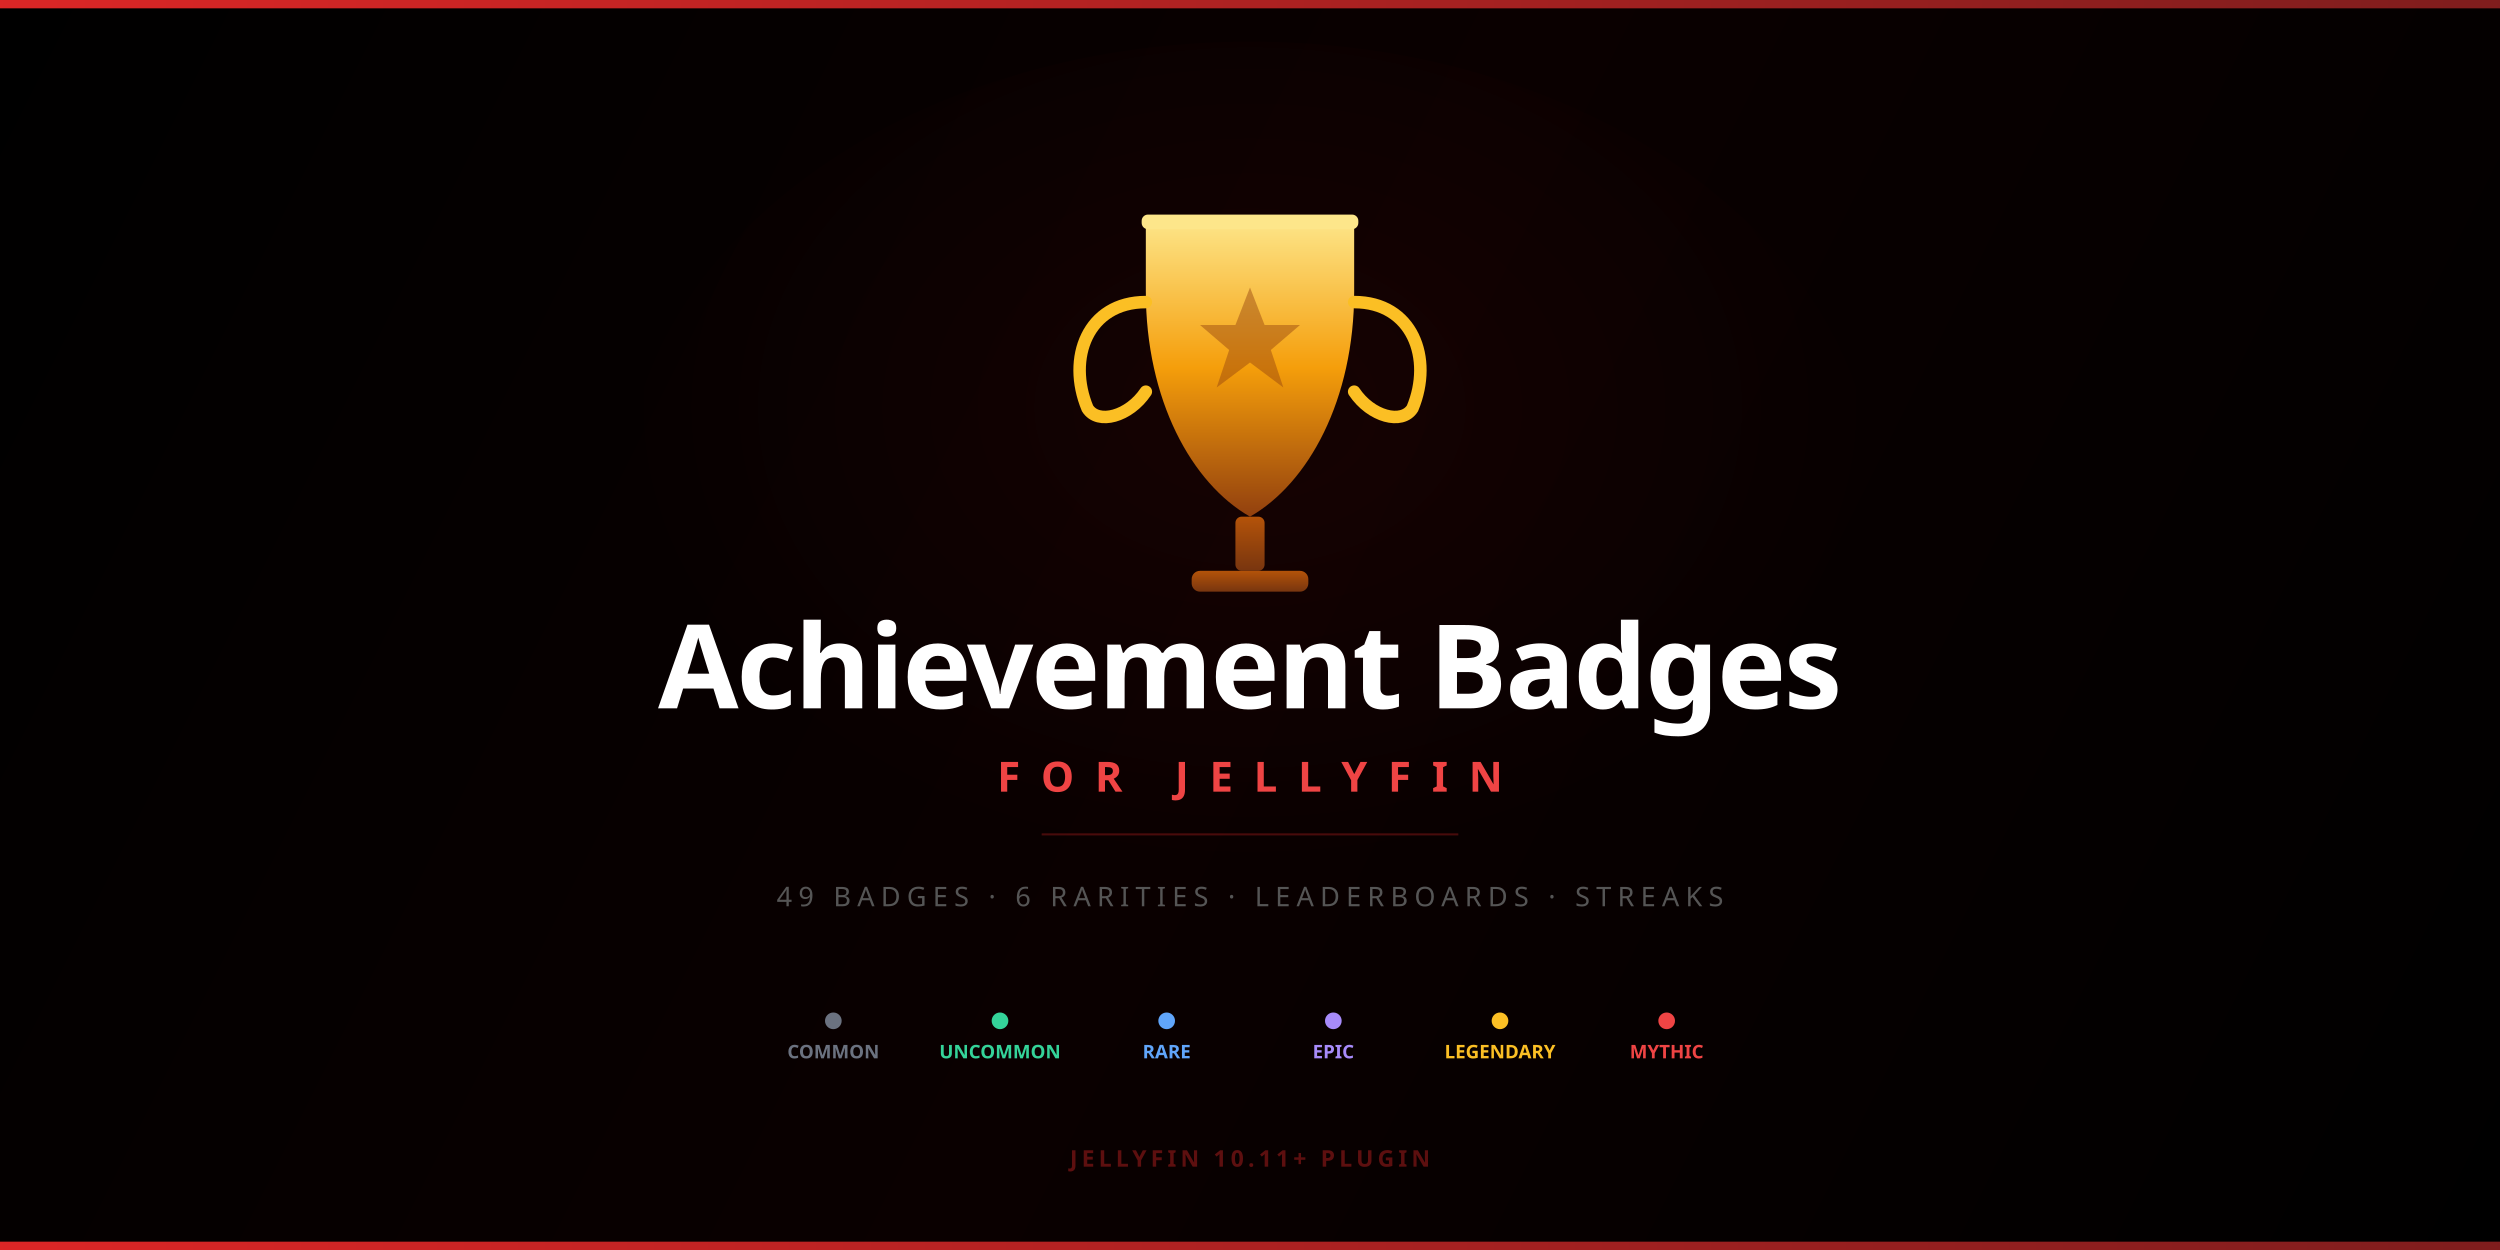
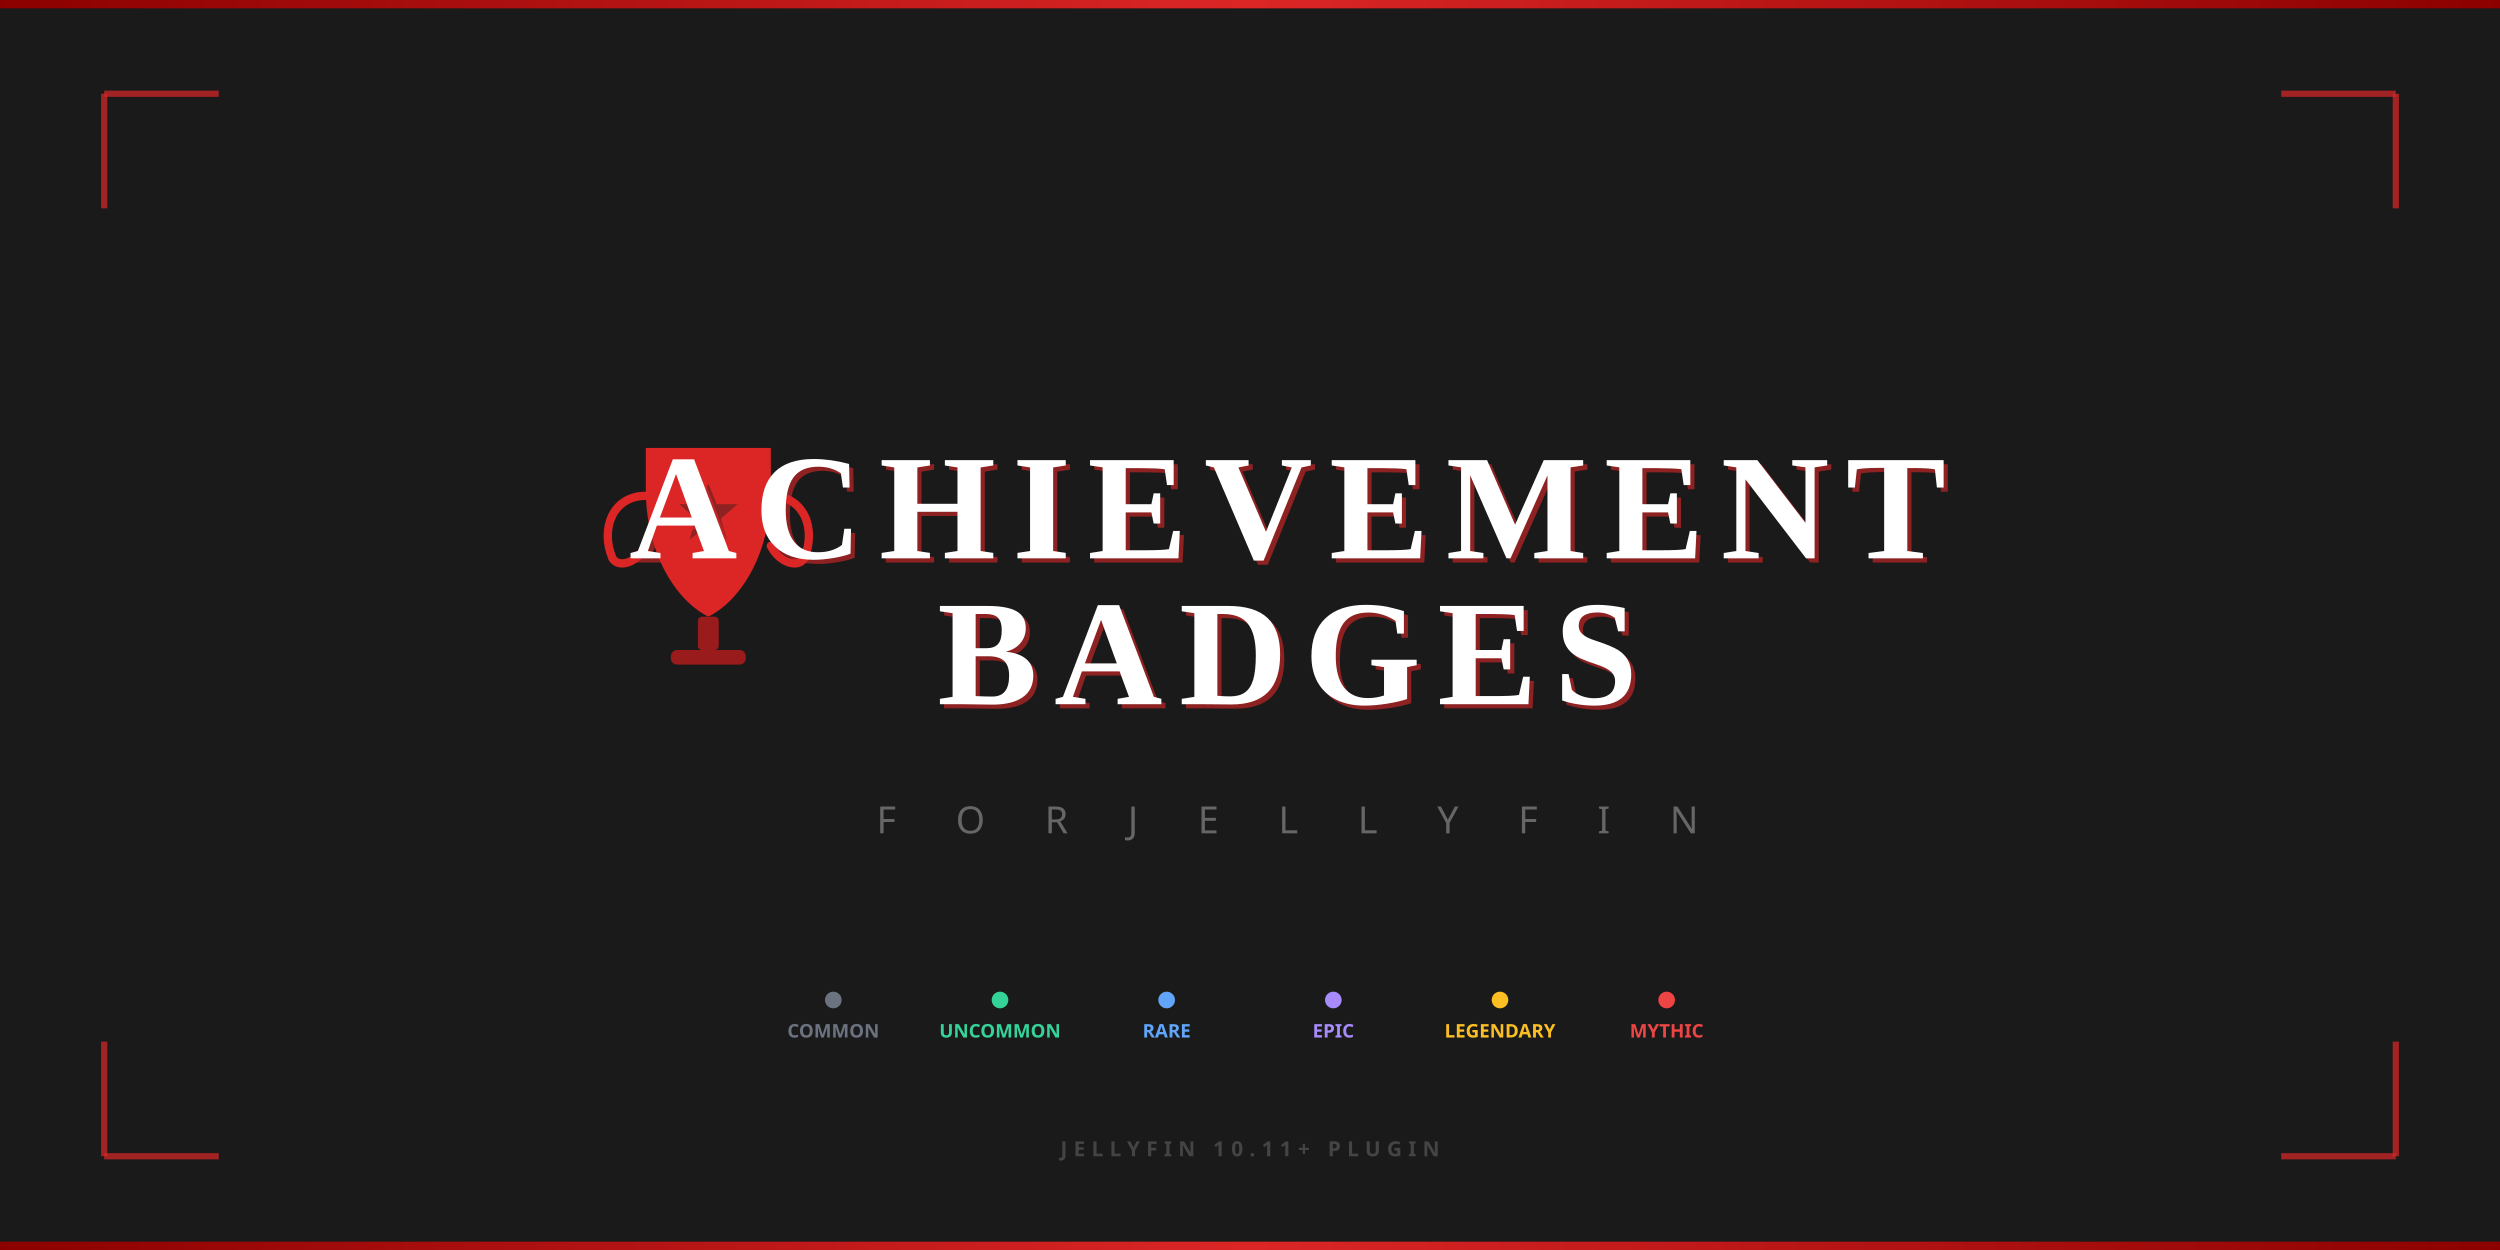
<svg xmlns="http://www.w3.org/2000/svg" viewBox="0 0 1200 600" width="1200" height="600">
  <defs>
-     <linearGradient id="bg" x1="0" y1="0" x2="1200" y2="600" gradientUnits="userSpaceOnUse">
-       <stop offset="0%" stop-color="#000000" />
-       <stop offset="50%" stop-color="#0a0000" />
-       <stop offset="100%" stop-color="#000000" />
+     <linearGradient id="redLine" x1="0%" y1="0%" x2="100%" y2="0%">
+       <stop offset="0%" stop-color="#8b0000" />
+       <stop offset="50%" stop-color="#dc2626" />
+       <stop offset="100%" stop-color="#8b0000" />
    </linearGradient>
-     <linearGradient id="red1" x1="0%" y1="0%" x2="100%" y2="0%">
-       <stop offset="0%" stop-color="#dc2626" />
-       <stop offset="100%" stop-color="#7f1d1d" />
-     </linearGradient>
-     <linearGradient id="gold" x1="0%" y1="0%" x2="0%" y2="100%">
-       <stop offset="0%" stop-color="#fde68a" />
-       <stop offset="50%" stop-color="#f59e0b" />
-       <stop offset="100%" stop-color="#92400e" />
-     </linearGradient>
-     <linearGradient id="goldBase" x1="0%" y1="0%" x2="0%" y2="100%">
-       <stop offset="0%" stop-color="#b45309" />
-       <stop offset="100%" stop-color="#78350f" />
-     </linearGradient>
-     <radialGradient id="glow1" cx="50%" cy="40%" r="50%">
-       <stop offset="0%" stop-color="#dc2626" stop-opacity="0.06" />
-       <stop offset="100%" stop-color="#dc2626" stop-opacity="0" />
-     </radialGradient>
  </defs>
-   <rect width="1200" height="600" fill="url(#bg)" />
-   <ellipse cx="600" cy="240" rx="300" ry="220" fill="url(#glow1)" />
-   <rect width="1200" height="4" fill="url(#red1)" />
-   <g transform="translate(600,220)">
-     <path d="M-50,-80 L-50,-115 L50,-115 L50,-80 C50,-28 28,12 0,28 C-28,12 -50,-28 -50,-80Z" fill="url(#gold)" />
-     <rect x="-52" y="-117" width="104" height="7" rx="3" fill="#fde68a" />
-     <path d="M-50,-75 C-78,-75 -88,-48 -78,-24 C-73,-16 -58,-20 -50,-32" fill="none" stroke="#fbbf24" stroke-width="6" stroke-linecap="round" />
-     <path d="M50,-75 C78,-75 88,-48 78,-24 C73,-16 58,-20 50,-32" fill="none" stroke="#fbbf24" stroke-width="6" stroke-linecap="round" />
-     <polygon points="0,-82 7,-64 24,-64 10,-52 16,-34 0,-46 -16,-34 -10,-52 -24,-64 -7,-64" fill="#92400e" opacity="0.45" />
-     <rect x="-7" y="28" width="14" height="26" rx="3" fill="url(#goldBase)" />
-     <rect x="-28" y="54" width="56" height="10" rx="4" fill="url(#goldBase)" />
+   <rect width="1200" height="600" fill="#1a1a1a" />
+   <rect width="1200" height="4" fill="url(#redLine)" />
+   <rect y="596" width="1200" height="4" fill="url(#redLine)" />
+   <line x1="50" y1="45" x2="50" y2="100" stroke="#dc2626" stroke-width="3" opacity="0.7" />
+   <line x1="50" y1="45" x2="105" y2="45" stroke="#dc2626" stroke-width="3" opacity="0.7" />
+   <line x1="1150" y1="45" x2="1150" y2="100" stroke="#dc2626" stroke-width="3" opacity="0.7" />
+   <line x1="1150" y1="45" x2="1095" y2="45" stroke="#dc2626" stroke-width="3" opacity="0.7" />
+   <line x1="50" y1="555" x2="50" y2="500" stroke="#dc2626" stroke-width="3" opacity="0.7" />
+   <line x1="50" y1="555" x2="105" y2="555" stroke="#dc2626" stroke-width="3" opacity="0.7" />
+   <line x1="1150" y1="555" x2="1150" y2="500" stroke="#dc2626" stroke-width="3" opacity="0.7" />
+   <line x1="1150" y1="555" x2="1095" y2="555" stroke="#dc2626" stroke-width="3" opacity="0.7" />
+   <g transform="translate(340, 280)">
+     <path d="M-30,-45 L-30,-65 L30,-65 L30,-45 C30,-15 16,8 0,16 C-16,8 -30,-15 -30,-45Z" fill="#dc2626" />
+     <path d="M-30,-42 C-46,-42 -52,-26 -46,-12 C-43,-7 -34,-10 -30,-18" fill="none" stroke="#dc2626" stroke-width="4" stroke-linecap="round" />
+     <path d="M30,-42 C46,-42 52,-26 46,-12 C43,-7 34,-10 30,-18" fill="none" stroke="#dc2626" stroke-width="4" stroke-linecap="round" />
+     <polygon points="0,-48 4,-38 14,-38 6,-31 9,-21 0,-28 -9,-21 -6,-31 -14,-38 -4,-38" fill="#1a1a1a" opacity="0.4" />
+     <rect x="-5" y="16" width="10" height="16" rx="2" fill="#991b1b" />
+     <rect x="-18" y="32" width="36" height="7" rx="3" fill="#991b1b" />
  </g>
-   <text x="600" y="340" text-anchor="middle" font-family="'Segoe UI',system-ui,sans-serif" font-size="56" font-weight="800" fill="white" letter-spacing="-1">Achievement Badges</text>
-   <text x="600" y="380" text-anchor="middle" font-family="'Segoe UI',system-ui,sans-serif" font-size="20" font-weight="700" fill="#ef4444" letter-spacing="10">FOR JELLYFIN</text>
-   <rect x="500" y="400" width="200" height="1" fill="#dc2626" opacity="0.3" />
-   <text x="600" y="435" text-anchor="middle" font-family="'Segoe UI',system-ui,sans-serif" font-size="13" fill="#555" letter-spacing="3" font-weight="500">49 BADGES  ·  6 RARITIES  ·  LEADERBOARDS  ·  STREAKS</text>
-   <g transform="translate(600,490)" text-anchor="middle" font-family="'Segoe UI',system-ui,sans-serif" font-size="9" font-weight="700">
+   <text x="620" y="270" text-anchor="middle" font-family="'Georgia','Times New Roman',serif" font-size="72" font-weight="900" fill="#dc2626" letter-spacing="8" opacity="0.6">ACHIEVEMENT</text>
+   <text x="618" y="268" text-anchor="middle" font-family="'Georgia','Times New Roman',serif" font-size="72" font-weight="900" fill="white" letter-spacing="8">ACHIEVEMENT</text>
+   <text x="620" y="340" text-anchor="middle" font-family="'Georgia','Times New Roman',serif" font-size="72" font-weight="900" fill="#dc2626" letter-spacing="8" opacity="0.6">BADGES</text>
+   <text x="618" y="338" text-anchor="middle" font-family="'Georgia','Times New Roman',serif" font-size="72" font-weight="900" fill="white" letter-spacing="8">BADGES</text>
+   <text x="618" y="400" text-anchor="middle" font-family="'Segoe UI',system-ui,sans-serif" font-size="18" fill="#666" letter-spacing="12" font-weight="400">F O R   J E L L Y F I N</text>
+   <g transform="translate(600, 480)" text-anchor="middle" font-family="'Segoe UI',system-ui,sans-serif" font-size="9" font-weight="700">
    <circle cx="-200" cy="0" r="4" fill="#6b7280" />
    <text x="-200" y="18" fill="#6b7280">COMMON</text>
    <circle cx="-120" cy="0" r="4" fill="#34d399" />
    <text x="-120" y="18" fill="#34d399">UNCOMMON</text>
    <circle cx="-40" cy="0" r="4" fill="#60a5fa" />
    <text x="-40" y="18" fill="#60a5fa">RARE</text>
    <circle cx="40" cy="0" r="4" fill="#a78bfa" />
    <text x="40" y="18" fill="#a78bfa">EPIC</text>
    <circle cx="120" cy="0" r="4" fill="#fbbf24" />
    <text x="120" y="18" fill="#fbbf24">LEGENDARY</text>
    <circle cx="200" cy="0" r="4" fill="#ef4444" />
    <text x="200" y="18" fill="#ef4444">MYTHIC</text>
  </g>
-   <text x="600" y="560" text-anchor="middle" font-family="'Segoe UI',system-ui,sans-serif" font-size="11" fill="#dc2626" opacity="0.4" font-weight="600" letter-spacing="2">JELLYFIN 10.11+ PLUGIN</text>
-   <rect y="596" width="1200" height="4" fill="url(#red1)" />
+   <text x="600" y="555" text-anchor="middle" font-family="'Segoe UI',system-ui,sans-serif" font-size="10" fill="#444" letter-spacing="3" font-weight="600">JELLYFIN 10.11+ PLUGIN</text>
</svg>
